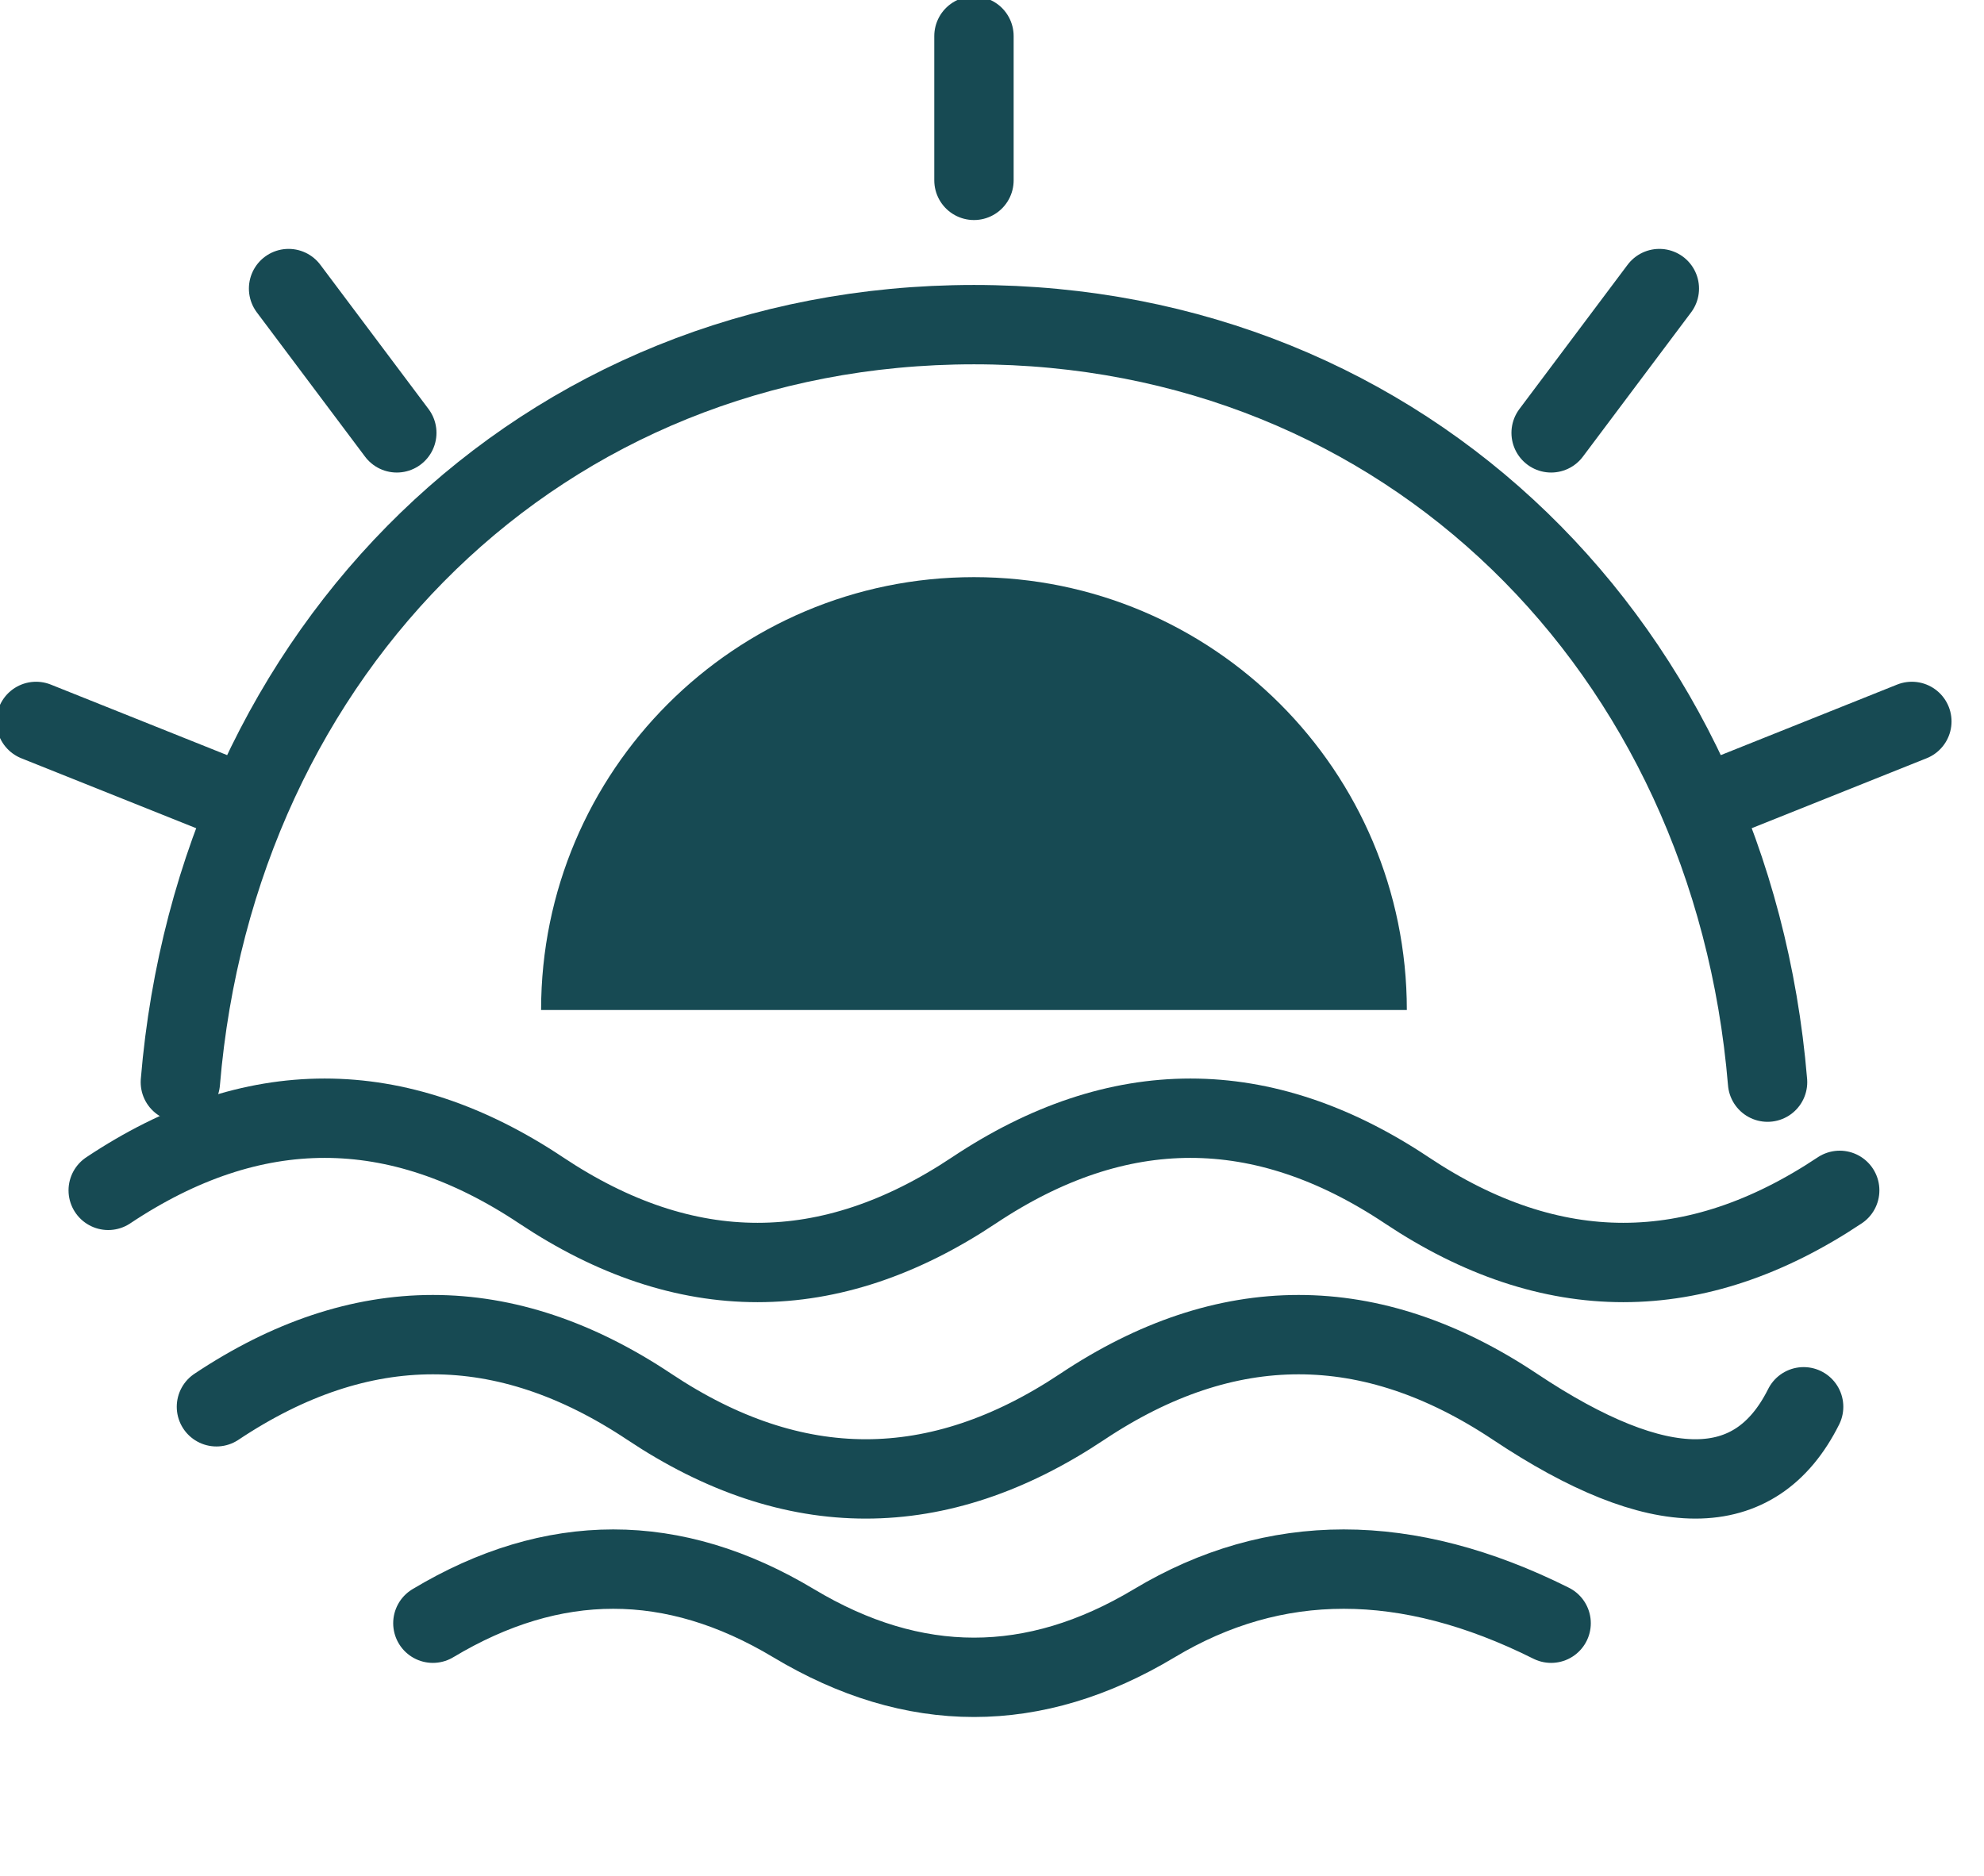
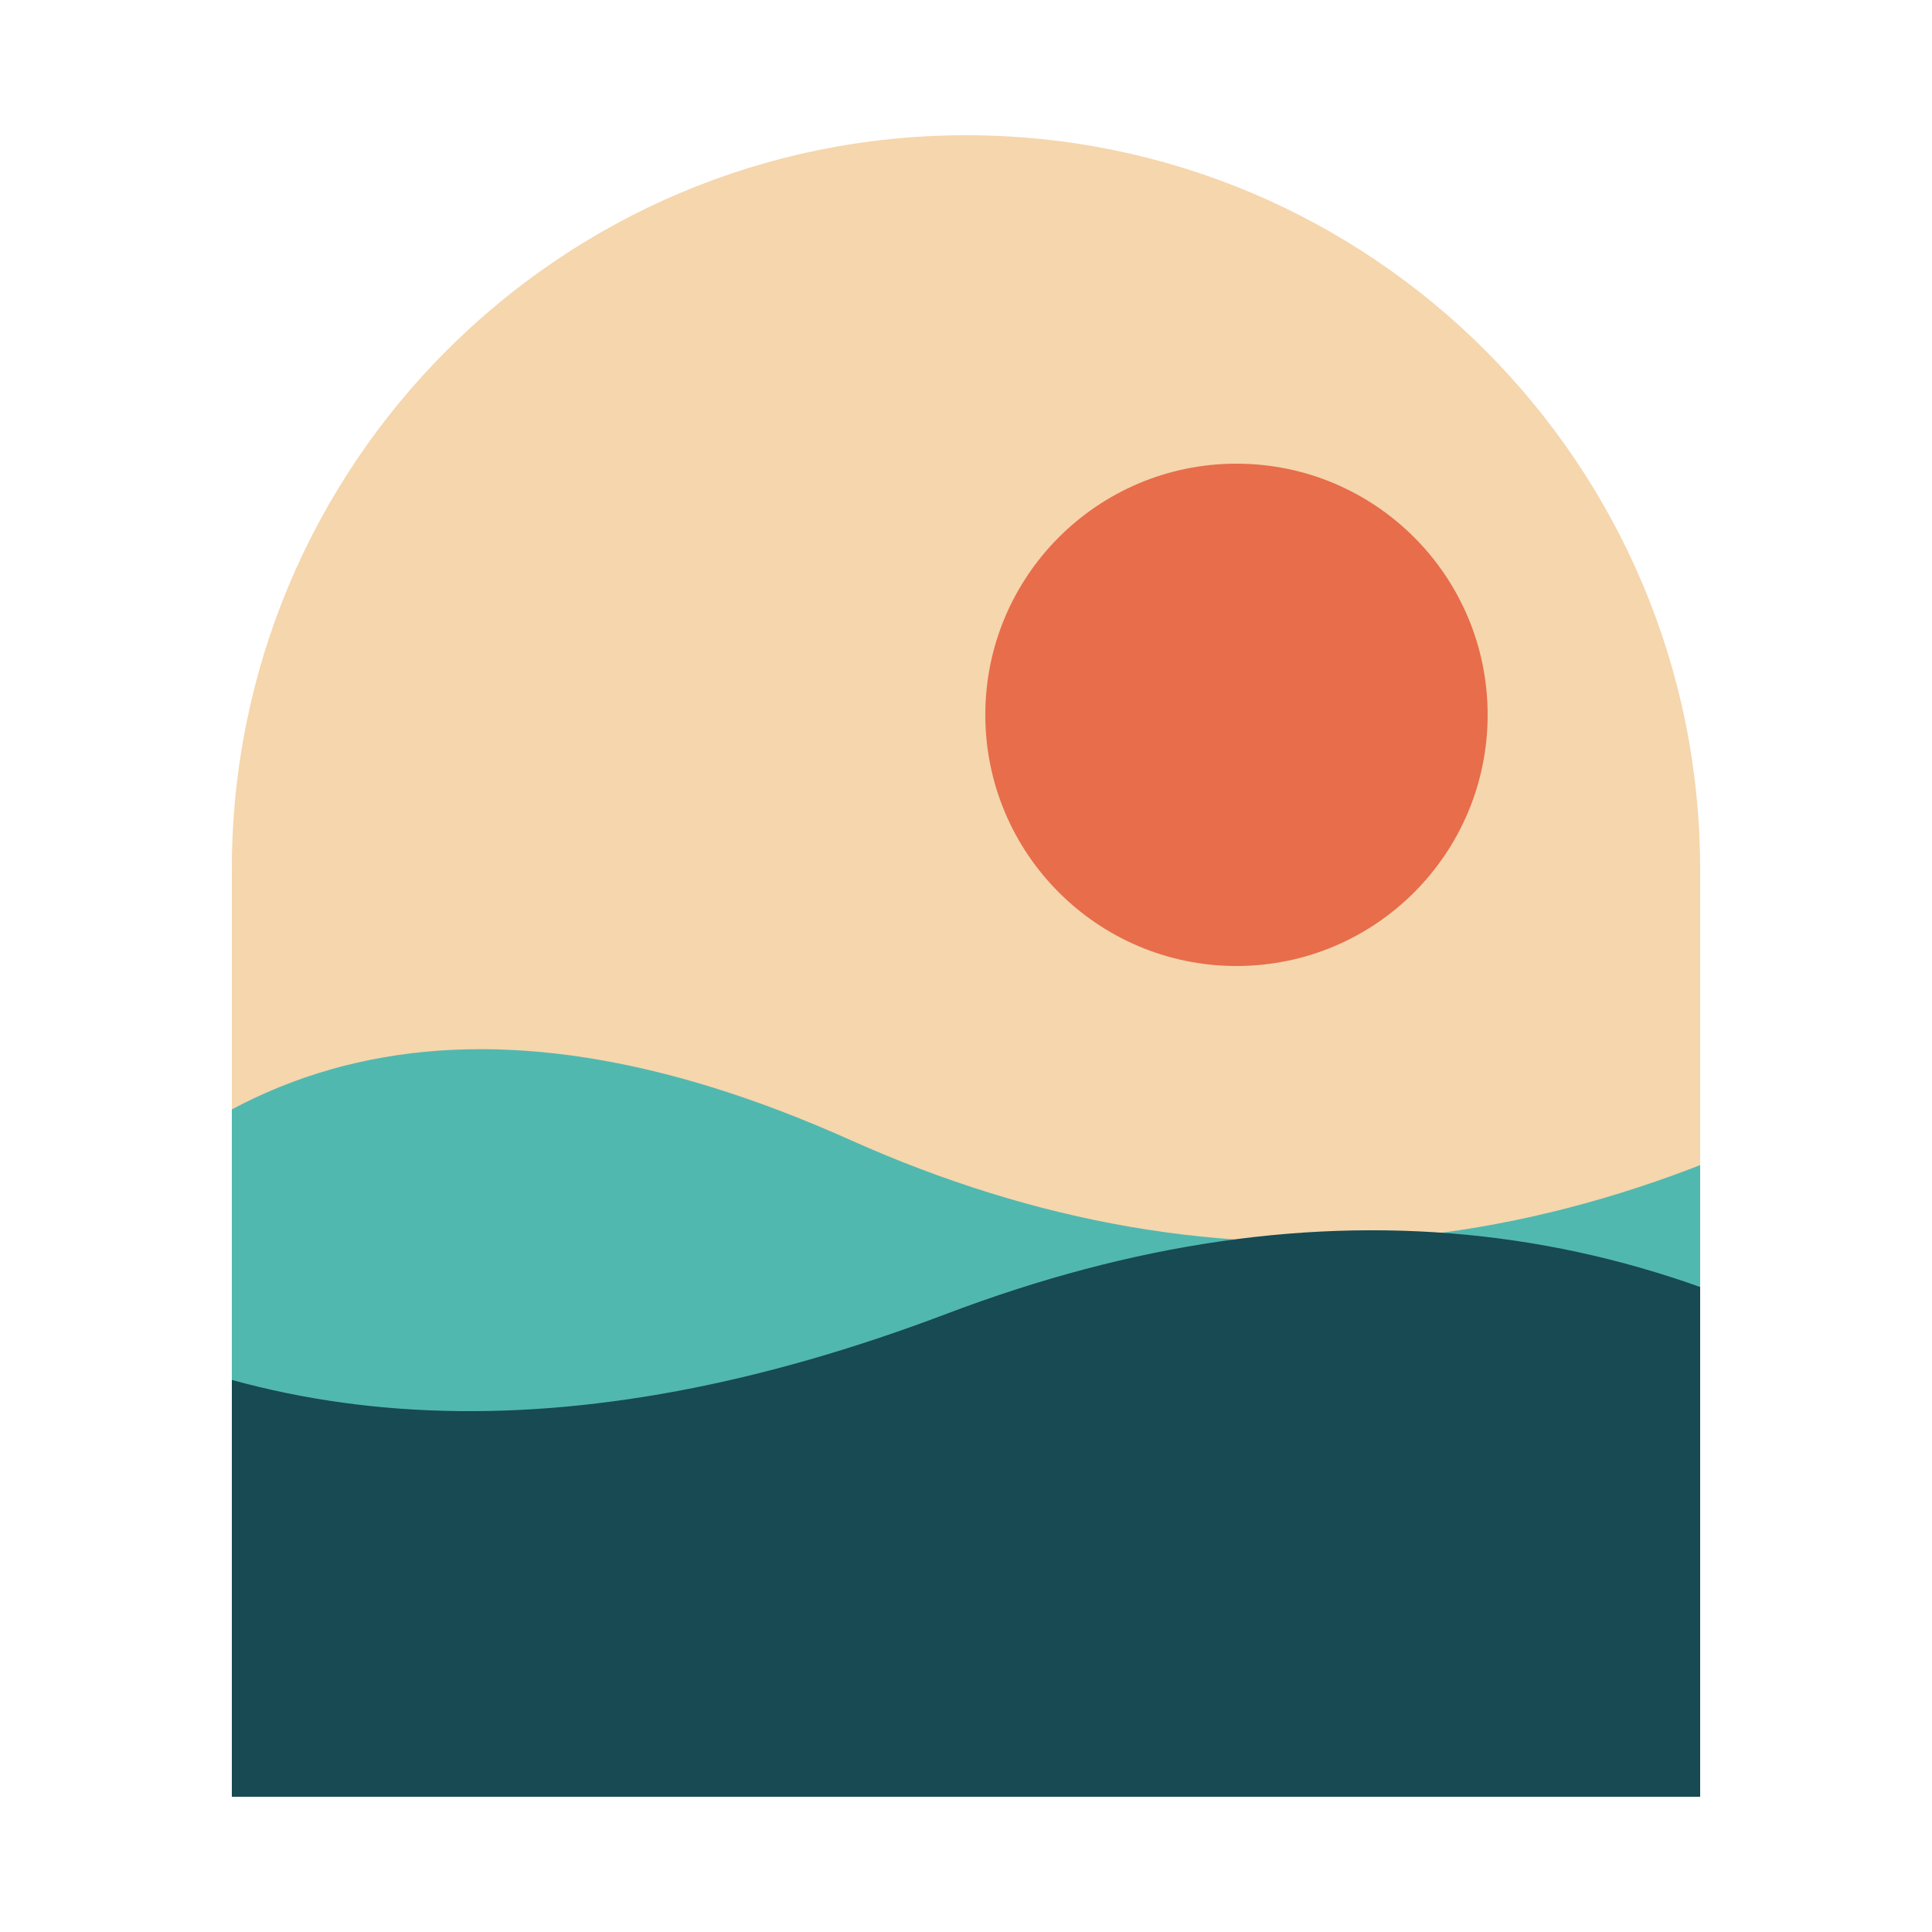
- <svg xmlns="http://www.w3.org/2000/svg" class="brand-mark" aria-hidden="true" viewBox="0 0 55 52" fill="none" stroke="#174a53" stroke-width="2.2" stroke-linecap="round">
-   <path d="M5 30c1-12 10-21 22-21s21 9 22 21" />
-   <path d="M15 28a12 12 0 0 1 24 0" fill="#174a53" stroke="none" />
-   <path d="M27 1v4M8 8l3 4M46 8l-3 4M1 20l5 2m47-2-5 2M3 33q6-4 12 0t12 0 12 0 12 0M6 39q6-4 12 0t12 0 12 0 8 0M12 45q5-3 10 0t10 0 11 0" />
+ <svg xmlns="http://www.w3.org/2000/svg" viewBox="0 0 100 100">
+   <defs>
+     <clipPath id="cove">
+       <path d="M12 93V45a38 38 0 0 1 76 0v48Z" />
+     </clipPath>
+   </defs>
+   <g clip-path="url(#cove)">
+     <rect width="100" height="100" fill="#F5D6AD" />
+     <circle cx="64" cy="37" r="13" fill="#E76D4B" />
+     <path d="M0 69 Q15 46 44 59 T102 53 V100H0Z" fill="#51B8AF" />
+     <path d="M0 66 Q20 79 49 68 T102 74 V100 H0Z" fill="#174A53" />
+   </g>
</svg>
